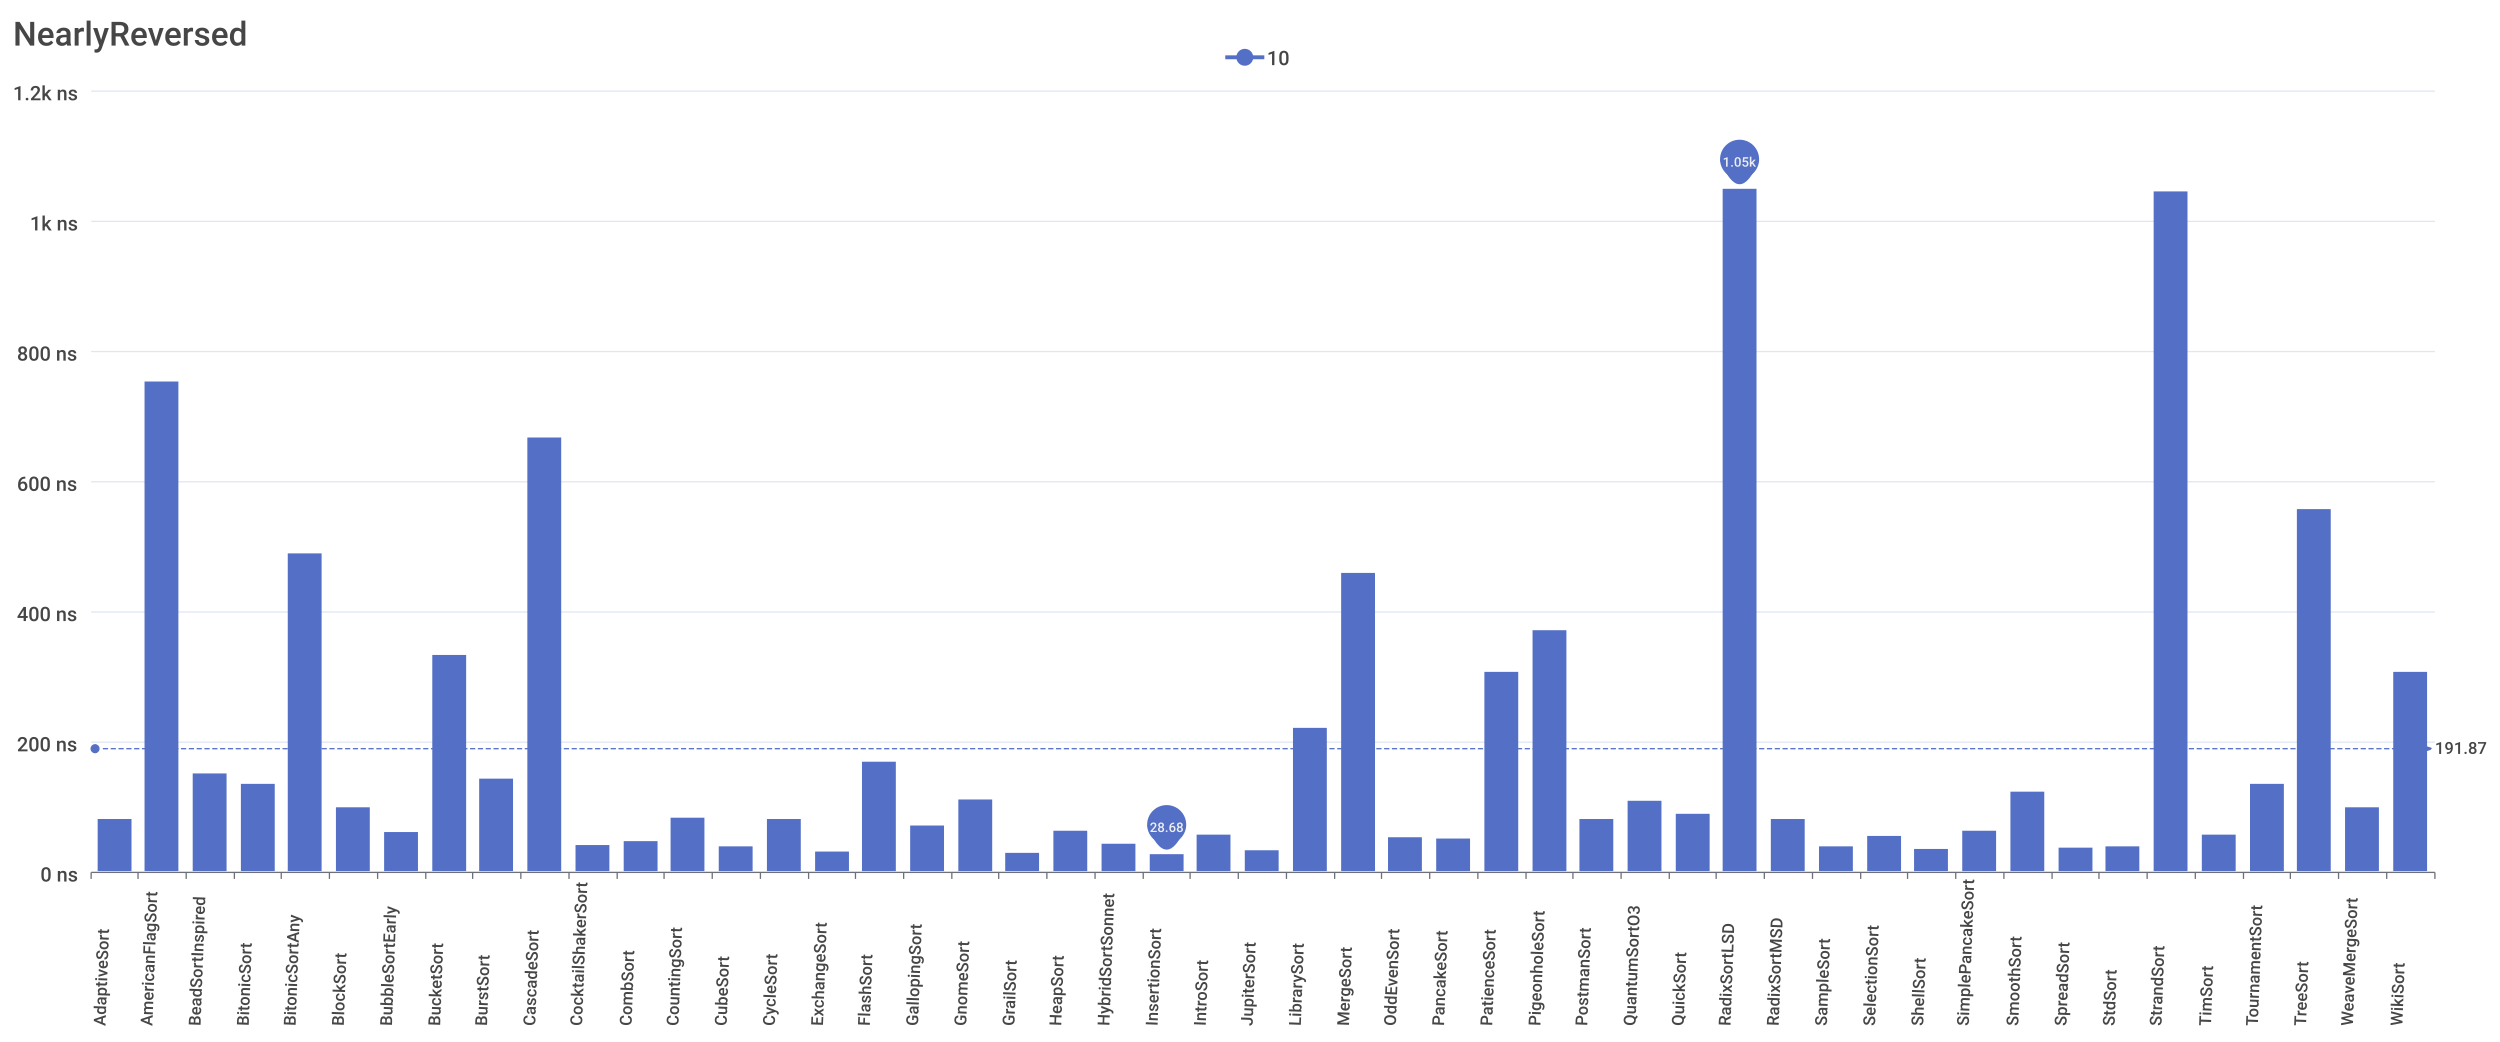
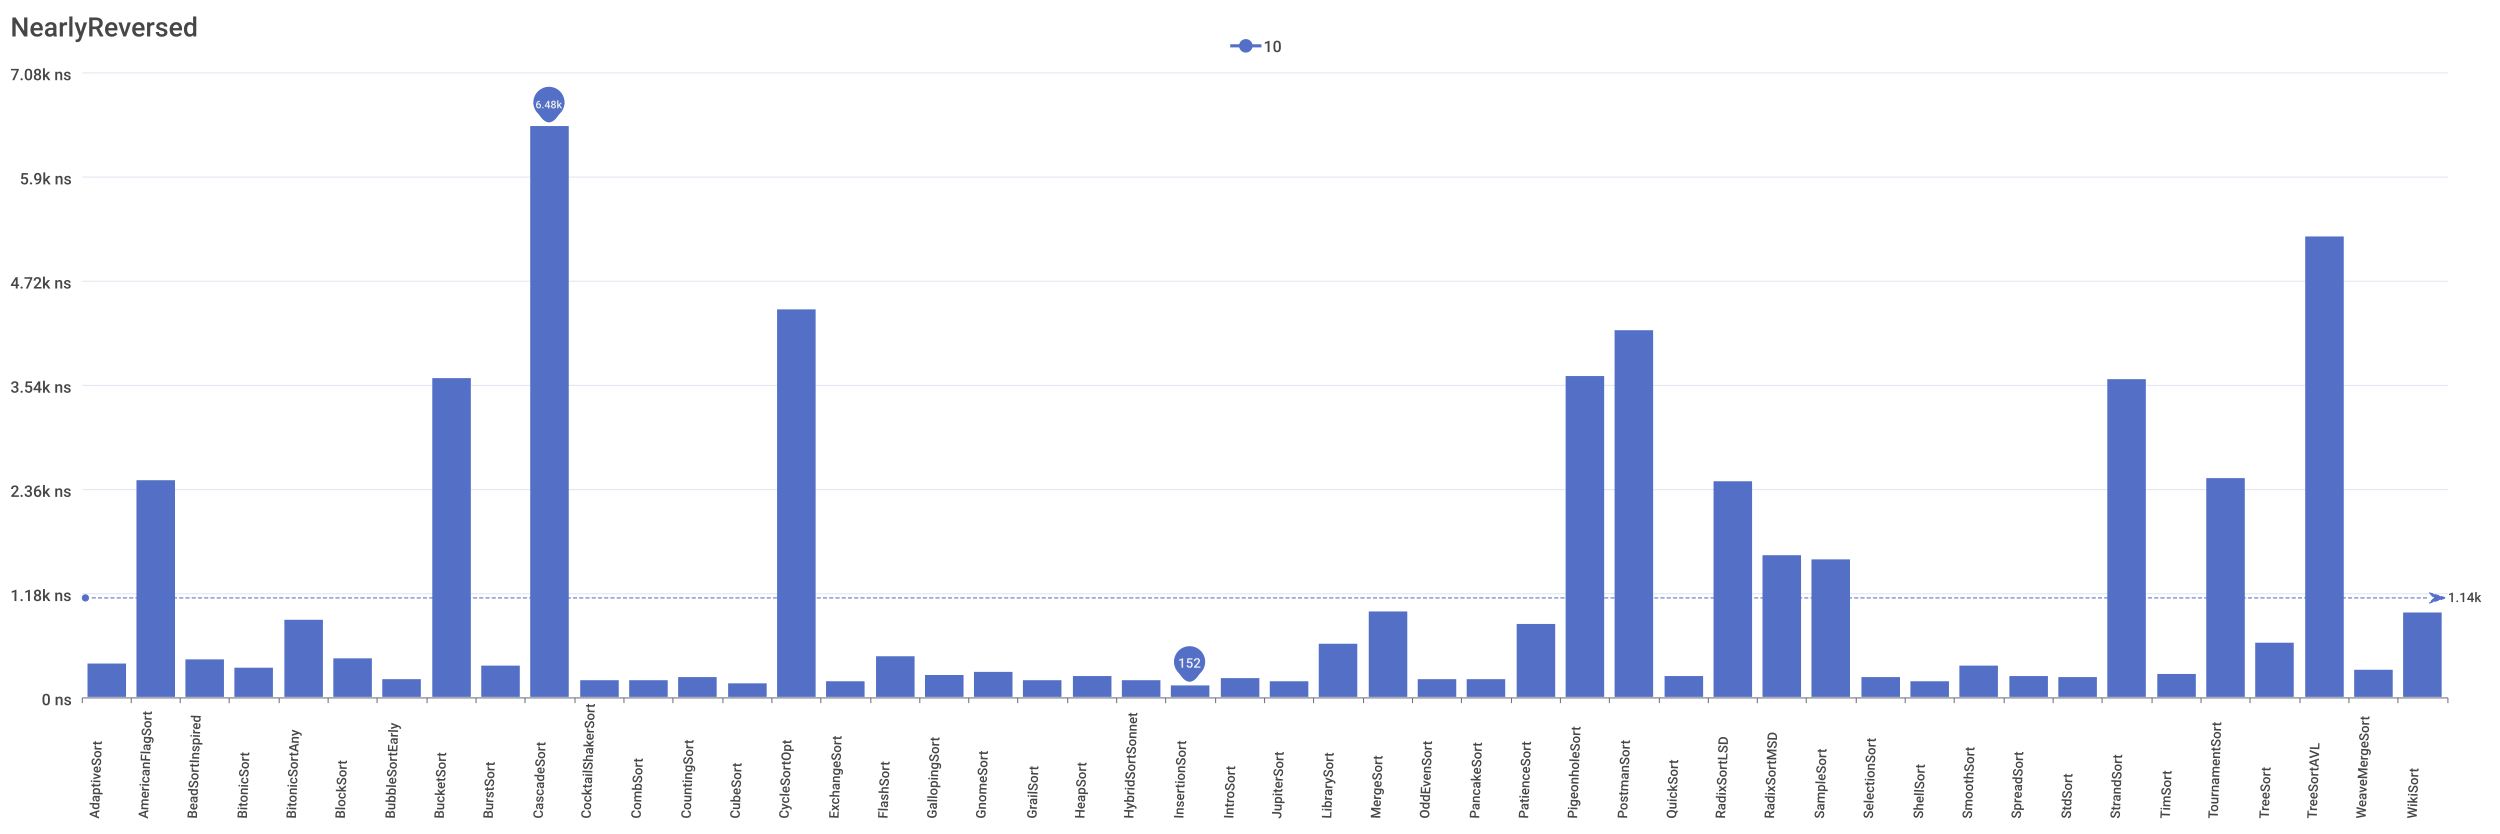
- <svg xmlns="http://www.w3.org/2000/svg" width="1920" height="800">\n<path d="M 0 0 L 1920 0 L 1920 800 L 0 800 L 0 0" style="stroke-width:0;stroke:none;fill:rgba(255,255,255,1.0)" />
-   <path d="M 941 44 L 971 44" style="stroke-width:3;stroke:rgba(84,112,198,1.0);fill:rgba(84,112,198,1.0)" />
-   <circle cx="956" cy="44" r="5" style="stroke-width:3;stroke:rgba(84,112,198,1.0);fill:rgba(84,112,198,1.0)" />
+ <svg xmlns="http://www.w3.org/2000/svg" width="2400" height="800">\n<path d="M 0 0 L 2400 0 L 2400 800 L 0 800 L 0 0" style="stroke-width:0;stroke:none;fill:rgba(255,255,255,1.0)" />
+   <path d="M 1181 44 L 1211 44" style="stroke-width:3;stroke:rgba(84,112,198,1.0);fill:rgba(84,112,198,1.0)" />
+   <circle cx="1196" cy="44" r="5" style="stroke-width:3;stroke:rgba(84,112,198,1.0);fill:rgba(84,112,198,1.0)" />
  <path d="" style="stroke-width:3;stroke:rgba(84,112,198,1.0);fill:rgba(84,112,198,1.0)" />
-   <text x="973" y="50" style="stroke-width:0;stroke:none;fill:rgba(70,70,70,1.0);font-size:15.3px;font-family:'Roboto Medium',sans-serif">10</text>
+   <text x="1213" y="50" style="stroke-width:0;stroke:none;fill:rgba(70,70,70,1.0);font-size:15.3px;font-family:'Roboto Medium',sans-serif">10</text>
  <text x="10" y="35" style="stroke-width:0;stroke:none;fill:rgba(70,70,70,1.0);font-size:25.6px;font-family:'Roboto Medium',sans-serif">NearlyReversed</text>
-   <text x="10" y="77" style="stroke-width:0;stroke:none;fill:rgba(70,70,70,1.0);font-size:15.3px;font-family:'Roboto Medium',sans-serif">1.2k ns</text>
-   <text x="23" y="177" style="stroke-width:0;stroke:none;fill:rgba(70,70,70,1.0);font-size:15.3px;font-family:'Roboto Medium',sans-serif">1k ns</text>
-   <text x="13" y="277" style="stroke-width:0;stroke:none;fill:rgba(70,70,70,1.0);font-size:15.3px;font-family:'Roboto Medium',sans-serif">800 ns</text>
-   <text x="13" y="377" style="stroke-width:0;stroke:none;fill:rgba(70,70,70,1.0);font-size:15.3px;font-family:'Roboto Medium',sans-serif">600 ns</text>
-   <text x="13" y="477" style="stroke-width:0;stroke:none;fill:rgba(70,70,70,1.0);font-size:15.3px;font-family:'Roboto Medium',sans-serif">400 ns</text>
-   <text x="13" y="577" style="stroke-width:0;stroke:none;fill:rgba(70,70,70,1.0);font-size:15.3px;font-family:'Roboto Medium',sans-serif">200 ns</text>
-   <text x="31" y="677" style="stroke-width:0;stroke:none;fill:rgba(70,70,70,1.0);font-size:15.3px;font-family:'Roboto Medium',sans-serif">0 ns</text>
-   <path d="M 70 70 L 1870 70" style="stroke-width:1;stroke:rgba(224,230,242,1.0);fill:none" />
-   <path d="M 70 170 L 1870 170" style="stroke-width:1;stroke:rgba(224,230,242,1.0);fill:none" />
-   <path d="M 70 270 L 1870 270" style="stroke-width:1;stroke:rgba(224,230,242,1.0);fill:none" />
-   <path d="M 70 370 L 1870 370" style="stroke-width:1;stroke:rgba(224,230,242,1.0);fill:none" />
-   <path d="M 70 470 L 1870 470" style="stroke-width:1;stroke:rgba(224,230,242,1.0);fill:none" />
-   <path d="M 70 570 L 1870 570" style="stroke-width:1;stroke:rgba(224,230,242,1.0);fill:none" />
-   <path d="M 70 675 L 70 670" style="stroke-width:1;stroke:rgba(110,112,121,1.0);fill:none" />
-   <path d="M 106 675 L 106 670" style="stroke-width:1;stroke:rgba(110,112,121,1.0);fill:none" />
-   <path d="M 143 675 L 143 670" style="stroke-width:1;stroke:rgba(110,112,121,1.0);fill:none" />
-   <path d="M 180 675 L 180 670" style="stroke-width:1;stroke:rgba(110,112,121,1.0);fill:none" />
-   <path d="M 216 675 L 216 670" style="stroke-width:1;stroke:rgba(110,112,121,1.0);fill:none" />
-   <path d="M 253 675 L 253 670" style="stroke-width:1;stroke:rgba(110,112,121,1.0);fill:none" />
-   <path d="M 290 675 L 290 670" style="stroke-width:1;stroke:rgba(110,112,121,1.0);fill:none" />
-   <path d="M 327 675 L 327 670" style="stroke-width:1;stroke:rgba(110,112,121,1.0);fill:none" />
-   <path d="M 363 675 L 363 670" style="stroke-width:1;stroke:rgba(110,112,121,1.0);fill:none" />
-   <path d="M 400 675 L 400 670" style="stroke-width:1;stroke:rgba(110,112,121,1.0);fill:none" />
-   <path d="M 437 675 L 437 670" style="stroke-width:1;stroke:rgba(110,112,121,1.0);fill:none" />
-   <path d="M 474 675 L 474 670" style="stroke-width:1;stroke:rgba(110,112,121,1.0);fill:none" />
-   <path d="M 510 675 L 510 670" style="stroke-width:1;stroke:rgba(110,112,121,1.0);fill:none" />
-   <path d="M 547 675 L 547 670" style="stroke-width:1;stroke:rgba(110,112,121,1.0);fill:none" />
-   <path d="M 584 675 L 584 670" style="stroke-width:1;stroke:rgba(110,112,121,1.0);fill:none" />
-   <path d="M 621 675 L 621 670" style="stroke-width:1;stroke:rgba(110,112,121,1.0);fill:none" />
-   <path d="M 657 675 L 657 670" style="stroke-width:1;stroke:rgba(110,112,121,1.0);fill:none" />
+   <text x="10" y="77" style="stroke-width:0;stroke:none;fill:rgba(70,70,70,1.0);font-size:15.3px;font-family:'Roboto Medium',sans-serif">7.08k ns</text>
+   <text x="19" y="177" style="stroke-width:0;stroke:none;fill:rgba(70,70,70,1.0);font-size:15.3px;font-family:'Roboto Medium',sans-serif">5.9k ns</text>
+   <text x="10" y="277" style="stroke-width:0;stroke:none;fill:rgba(70,70,70,1.0);font-size:15.3px;font-family:'Roboto Medium',sans-serif">4.72k ns</text>
+   <text x="10" y="377" style="stroke-width:0;stroke:none;fill:rgba(70,70,70,1.0);font-size:15.3px;font-family:'Roboto Medium',sans-serif">3.54k ns</text>
+   <text x="10" y="477" style="stroke-width:0;stroke:none;fill:rgba(70,70,70,1.0);font-size:15.3px;font-family:'Roboto Medium',sans-serif">2.36k ns</text>
+   <text x="10" y="577" style="stroke-width:0;stroke:none;fill:rgba(70,70,70,1.0);font-size:15.3px;font-family:'Roboto Medium',sans-serif">1.18k ns</text>
+   <text x="40" y="677" style="stroke-width:0;stroke:none;fill:rgba(70,70,70,1.0);font-size:15.3px;font-family:'Roboto Medium',sans-serif">0 ns</text>
+   <path d="M 79 70 L 2350 70" style="stroke-width:1;stroke:rgba(224,230,242,1.0);fill:none" />
+   <path d="M 79 170 L 2350 170" style="stroke-width:1;stroke:rgba(224,230,242,1.0);fill:none" />
+   <path d="M 79 270 L 2350 270" style="stroke-width:1;stroke:rgba(224,230,242,1.0);fill:none" />
+   <path d="M 79 370 L 2350 370" style="stroke-width:1;stroke:rgba(224,230,242,1.0);fill:none" />
+   <path d="M 79 470 L 2350 470" style="stroke-width:1;stroke:rgba(224,230,242,1.0);fill:none" />
+   <path d="M 79 570 L 2350 570" style="stroke-width:1;stroke:rgba(224,230,242,1.0);fill:none" />
+   <path d="M 79 675 L 79 670" style="stroke-width:1;stroke:rgba(110,112,121,1.0);fill:none" />
+   <path d="M 126 675 L 126 670" style="stroke-width:1;stroke:rgba(110,112,121,1.0);fill:none" />
+   <path d="M 173 675 L 173 670" style="stroke-width:1;stroke:rgba(110,112,121,1.0);fill:none" />
+   <path d="M 220 675 L 220 670" style="stroke-width:1;stroke:rgba(110,112,121,1.0);fill:none" />
+   <path d="M 268 675 L 268 670" style="stroke-width:1;stroke:rgba(110,112,121,1.0);fill:none" />
+   <path d="M 315 675 L 315 670" style="stroke-width:1;stroke:rgba(110,112,121,1.0);fill:none" />
+   <path d="M 362 675 L 362 670" style="stroke-width:1;stroke:rgba(110,112,121,1.0);fill:none" />
+   <path d="M 410 675 L 410 670" style="stroke-width:1;stroke:rgba(110,112,121,1.0);fill:none" />
+   <path d="M 457 675 L 457 670" style="stroke-width:1;stroke:rgba(110,112,121,1.0);fill:none" />
+   <path d="M 504 675 L 504 670" style="stroke-width:1;stroke:rgba(110,112,121,1.0);fill:none" />
+   <path d="M 552 675 L 552 670" style="stroke-width:1;stroke:rgba(110,112,121,1.0);fill:none" />
+   <path d="M 599 675 L 599 670" style="stroke-width:1;stroke:rgba(110,112,121,1.0);fill:none" />
+   <path d="M 646 675 L 646 670" style="stroke-width:1;stroke:rgba(110,112,121,1.0);fill:none" />
  <path d="M 694 675 L 694 670" style="stroke-width:1;stroke:rgba(110,112,121,1.0);fill:none" />
-   <path d="M 731 675 L 731 670" style="stroke-width:1;stroke:rgba(110,112,121,1.0);fill:none" />
-   <path d="M 767 675 L 767 670" style="stroke-width:1;stroke:rgba(110,112,121,1.0);fill:none" />
-   <path d="M 804 675 L 804 670" style="stroke-width:1;stroke:rgba(110,112,121,1.0);fill:none" />
-   <path d="M 841 675 L 841 670" style="stroke-width:1;stroke:rgba(110,112,121,1.0);fill:none" />
-   <path d="M 878 675 L 878 670" style="stroke-width:1;stroke:rgba(110,112,121,1.0);fill:none" />
-   <path d="M 914 675 L 914 670" style="stroke-width:1;stroke:rgba(110,112,121,1.0);fill:none" />
-   <path d="M 951 675 L 951 670" style="stroke-width:1;stroke:rgba(110,112,121,1.0);fill:none" />
-   <path d="M 988 675 L 988 670" style="stroke-width:1;stroke:rgba(110,112,121,1.0);fill:none" />
+   <path d="M 741 675 L 741 670" style="stroke-width:1;stroke:rgba(110,112,121,1.0);fill:none" />
+   <path d="M 788 675 L 788 670" style="stroke-width:1;stroke:rgba(110,112,121,1.0);fill:none" />
+   <path d="M 836 675 L 836 670" style="stroke-width:1;stroke:rgba(110,112,121,1.0);fill:none" />
+   <path d="M 883 675 L 883 670" style="stroke-width:1;stroke:rgba(110,112,121,1.0);fill:none" />
+   <path d="M 930 675 L 930 670" style="stroke-width:1;stroke:rgba(110,112,121,1.0);fill:none" />
+   <path d="M 977 675 L 977 670" style="stroke-width:1;stroke:rgba(110,112,121,1.0);fill:none" />
  <path d="M 1025 675 L 1025 670" style="stroke-width:1;stroke:rgba(110,112,121,1.0);fill:none" />
-   <path d="M 1061 675 L 1061 670" style="stroke-width:1;stroke:rgba(110,112,121,1.0);fill:none" />
-   <path d="M 1098 675 L 1098 670" style="stroke-width:1;stroke:rgba(110,112,121,1.0);fill:none" />
-   <path d="M 1135 675 L 1135 670" style="stroke-width:1;stroke:rgba(110,112,121,1.0);fill:none" />
-   <path d="M 1172 675 L 1172 670" style="stroke-width:1;stroke:rgba(110,112,121,1.0);fill:none" />
-   <path d="M 1208 675 L 1208 670" style="stroke-width:1;stroke:rgba(110,112,121,1.0);fill:none" />
-   <path d="M 1245 675 L 1245 670" style="stroke-width:1;stroke:rgba(110,112,121,1.0);fill:none" />
-   <path d="M 1282 675 L 1282 670" style="stroke-width:1;stroke:rgba(110,112,121,1.0);fill:none" />
-   <path d="M 1318 675 L 1318 670" style="stroke-width:1;stroke:rgba(110,112,121,1.0);fill:none" />
-   <path d="M 1355 675 L 1355 670" style="stroke-width:1;stroke:rgba(110,112,121,1.0);fill:none" />
-   <path d="M 1392 675 L 1392 670" style="stroke-width:1;stroke:rgba(110,112,121,1.0);fill:none" />
-   <path d="M 1429 675 L 1429 670" style="stroke-width:1;stroke:rgba(110,112,121,1.0);fill:none" />
-   <path d="M 1465 675 L 1465 670" style="stroke-width:1;stroke:rgba(110,112,121,1.0);fill:none" />
-   <path d="M 1502 675 L 1502 670" style="stroke-width:1;stroke:rgba(110,112,121,1.0);fill:none" />
-   <path d="M 1539 675 L 1539 670" style="stroke-width:1;stroke:rgba(110,112,121,1.0);fill:none" />
-   <path d="M 1576 675 L 1576 670" style="stroke-width:1;stroke:rgba(110,112,121,1.0);fill:none" />
-   <path d="M 1612 675 L 1612 670" style="stroke-width:1;stroke:rgba(110,112,121,1.0);fill:none" />
-   <path d="M 1649 675 L 1649 670" style="stroke-width:1;stroke:rgba(110,112,121,1.0);fill:none" />
-   <path d="M 1686 675 L 1686 670" style="stroke-width:1;stroke:rgba(110,112,121,1.0);fill:none" />
-   <path d="M 1723 675 L 1723 670" style="stroke-width:1;stroke:rgba(110,112,121,1.0);fill:none" />
-   <path d="M 1759 675 L 1759 670" style="stroke-width:1;stroke:rgba(110,112,121,1.0);fill:none" />
-   <path d="M 1796 675 L 1796 670" style="stroke-width:1;stroke:rgba(110,112,121,1.0);fill:none" />
-   <path d="M 1833 675 L 1833 670" style="stroke-width:1;stroke:rgba(110,112,121,1.0);fill:none" />
-   <path d="M 1870 675 L 1870 670" style="stroke-width:1;stroke:rgba(110,112,121,1.0);fill:none" />
-   <path d="M 70 670 L 1870 670" style="stroke-width:1;stroke:rgba(110,112,121,1.0);fill:none" />
-   <text x="81" y="788" style="stroke-width:0;stroke:none;fill:rgba(70,70,70,1.0);font-size:12.8px;font-family:'Roboto Medium',sans-serif" transform="rotate(272.15,81,788)">AdaptiveSort</text>
-   <text x="117" y="788" style="stroke-width:0;stroke:none;fill:rgba(70,70,70,1.0);font-size:12.8px;font-family:'Roboto Medium',sans-serif" transform="rotate(272.15,117,788)">AmericanFlagSort</text>
-   <text x="154" y="788" style="stroke-width:0;stroke:none;fill:rgba(70,70,70,1.0);font-size:12.8px;font-family:'Roboto Medium',sans-serif" transform="rotate(272.15,154,788)">BeadSortInspired</text>
-   <text x="191" y="788" style="stroke-width:0;stroke:none;fill:rgba(70,70,70,1.0);font-size:12.8px;font-family:'Roboto Medium',sans-serif" transform="rotate(272.15,191,788)">BitonicSort</text>
-   <text x="227" y="788" style="stroke-width:0;stroke:none;fill:rgba(70,70,70,1.0);font-size:12.8px;font-family:'Roboto Medium',sans-serif" transform="rotate(272.15,227,788)">BitonicSortAny</text>
-   <text x="264" y="788" style="stroke-width:0;stroke:none;fill:rgba(70,70,70,1.0);font-size:12.8px;font-family:'Roboto Medium',sans-serif" transform="rotate(272.15,264,788)">BlockSort</text>
-   <text x="301" y="788" style="stroke-width:0;stroke:none;fill:rgba(70,70,70,1.0);font-size:12.8px;font-family:'Roboto Medium',sans-serif" transform="rotate(272.15,301,788)">BubbleSortEarly</text>
-   <text x="338" y="788" style="stroke-width:0;stroke:none;fill:rgba(70,70,70,1.0);font-size:12.8px;font-family:'Roboto Medium',sans-serif" transform="rotate(272.15,338,788)">BucketSort</text>
-   <text x="374" y="788" style="stroke-width:0;stroke:none;fill:rgba(70,70,70,1.0);font-size:12.8px;font-family:'Roboto Medium',sans-serif" transform="rotate(272.15,374,788)">BurstSort</text>
-   <text x="411" y="788" style="stroke-width:0;stroke:none;fill:rgba(70,70,70,1.0);font-size:12.8px;font-family:'Roboto Medium',sans-serif" transform="rotate(272.15,411,788)">CascadeSort</text>
-   <text x="447" y="788" style="stroke-width:0;stroke:none;fill:rgba(70,70,70,1.0);font-size:12.8px;font-family:'Roboto Medium',sans-serif" transform="rotate(272.15,447,788)">CocktailShakerSort</text>
-   <text x="485" y="788" style="stroke-width:0;stroke:none;fill:rgba(70,70,70,1.0);font-size:12.8px;font-family:'Roboto Medium',sans-serif" transform="rotate(272.15,485,788)">CombSort</text>
-   <text x="521" y="788" style="stroke-width:0;stroke:none;fill:rgba(70,70,70,1.0);font-size:12.8px;font-family:'Roboto Medium',sans-serif" transform="rotate(272.15,521,788)">CountingSort</text>
-   <text x="558" y="788" style="stroke-width:0;stroke:none;fill:rgba(70,70,70,1.0);font-size:12.8px;font-family:'Roboto Medium',sans-serif" transform="rotate(272.15,558,788)">CubeSort</text>
-   <text x="595" y="788" style="stroke-width:0;stroke:none;fill:rgba(70,70,70,1.0);font-size:12.8px;font-family:'Roboto Medium',sans-serif" transform="rotate(272.15,595,788)">CycleSort</text>
-   <text x="632" y="788" style="stroke-width:0;stroke:none;fill:rgba(70,70,70,1.0);font-size:12.8px;font-family:'Roboto Medium',sans-serif" transform="rotate(272.15,632,788)">ExchangeSort</text>
-   <text x="668" y="788" style="stroke-width:0;stroke:none;fill:rgba(70,70,70,1.0);font-size:12.8px;font-family:'Roboto Medium',sans-serif" transform="rotate(272.15,668,788)">FlashSort</text>
-   <text x="705" y="788" style="stroke-width:0;stroke:none;fill:rgba(70,70,70,1.0);font-size:12.8px;font-family:'Roboto Medium',sans-serif" transform="rotate(272.15,705,788)">GallopingSort</text>
-   <text x="742" y="788" style="stroke-width:0;stroke:none;fill:rgba(70,70,70,1.0);font-size:12.8px;font-family:'Roboto Medium',sans-serif" transform="rotate(272.15,742,788)">GnomeSort</text>
-   <text x="779" y="788" style="stroke-width:0;stroke:none;fill:rgba(70,70,70,1.0);font-size:12.8px;font-family:'Roboto Medium',sans-serif" transform="rotate(272.15,779,788)">GrailSort</text>
-   <text x="815" y="788" style="stroke-width:0;stroke:none;fill:rgba(70,70,70,1.0);font-size:12.8px;font-family:'Roboto Medium',sans-serif" transform="rotate(272.15,815,788)">HeapSort</text>
-   <text x="852" y="788" style="stroke-width:0;stroke:none;fill:rgba(70,70,70,1.0);font-size:12.8px;font-family:'Roboto Medium',sans-serif" transform="rotate(272.15,852,788)">HybridSortSonnet</text>
-   <text x="889" y="788" style="stroke-width:0;stroke:none;fill:rgba(70,70,70,1.0);font-size:12.8px;font-family:'Roboto Medium',sans-serif" transform="rotate(272.15,889,788)">InsertionSort</text>
-   <text x="926" y="788" style="stroke-width:0;stroke:none;fill:rgba(70,70,70,1.0);font-size:12.8px;font-family:'Roboto Medium',sans-serif" transform="rotate(272.15,926,788)">IntroSort</text>
-   <text x="962" y="788" style="stroke-width:0;stroke:none;fill:rgba(70,70,70,1.0);font-size:12.8px;font-family:'Roboto Medium',sans-serif" transform="rotate(272.15,962,788)">JupiterSort</text>
-   <text x="999" y="788" style="stroke-width:0;stroke:none;fill:rgba(70,70,70,1.0);font-size:12.8px;font-family:'Roboto Medium',sans-serif" transform="rotate(272.15,999,788)">LibrarySort</text>
-   <text x="1036" y="788" style="stroke-width:0;stroke:none;fill:rgba(70,70,70,1.0);font-size:12.8px;font-family:'Roboto Medium',sans-serif" transform="rotate(272.15,1036,788)">MergeSort</text>
-   <text x="1072" y="788" style="stroke-width:0;stroke:none;fill:rgba(70,70,70,1.0);font-size:12.8px;font-family:'Roboto Medium',sans-serif" transform="rotate(272.15,1072,788)">OddEvenSort</text>
-   <text x="1109" y="788" style="stroke-width:0;stroke:none;fill:rgba(70,70,70,1.0);font-size:12.8px;font-family:'Roboto Medium',sans-serif" transform="rotate(272.15,1109,788)">PancakeSort</text>
-   <text x="1146" y="788" style="stroke-width:0;stroke:none;fill:rgba(70,70,70,1.0);font-size:12.8px;font-family:'Roboto Medium',sans-serif" transform="rotate(272.15,1146,788)">PatienceSort</text>
-   <text x="1183" y="788" style="stroke-width:0;stroke:none;fill:rgba(70,70,70,1.0);font-size:12.8px;font-family:'Roboto Medium',sans-serif" transform="rotate(272.15,1183,788)">PigeonholeSort</text>
-   <text x="1219" y="788" style="stroke-width:0;stroke:none;fill:rgba(70,70,70,1.0);font-size:12.8px;font-family:'Roboto Medium',sans-serif" transform="rotate(272.15,1219,788)">PostmanSort</text>
-   <text x="1256" y="788" style="stroke-width:0;stroke:none;fill:rgba(70,70,70,1.0);font-size:12.8px;font-family:'Roboto Medium',sans-serif" transform="rotate(272.15,1256,788)">QuantumSortO3</text>
-   <text x="1293" y="788" style="stroke-width:0;stroke:none;fill:rgba(70,70,70,1.0);font-size:12.8px;font-family:'Roboto Medium',sans-serif" transform="rotate(272.15,1293,788)">QuickSort</text>
-   <text x="1329" y="788" style="stroke-width:0;stroke:none;fill:rgba(70,70,70,1.0);font-size:12.8px;font-family:'Roboto Medium',sans-serif" transform="rotate(272.15,1329,788)">RadixSortLSD</text>
-   <text x="1366" y="788" style="stroke-width:0;stroke:none;fill:rgba(70,70,70,1.0);font-size:12.8px;font-family:'Roboto Medium',sans-serif" transform="rotate(272.15,1366,788)">RadixSortMSD</text>
-   <text x="1403" y="788" style="stroke-width:0;stroke:none;fill:rgba(70,70,70,1.0);font-size:12.8px;font-family:'Roboto Medium',sans-serif" transform="rotate(272.15,1403,788)">SampleSort</text>
-   <text x="1440" y="788" style="stroke-width:0;stroke:none;fill:rgba(70,70,70,1.0);font-size:12.8px;font-family:'Roboto Medium',sans-serif" transform="rotate(272.15,1440,788)">SelectionSort</text>
-   <text x="1477" y="788" style="stroke-width:0;stroke:none;fill:rgba(70,70,70,1.0);font-size:12.8px;font-family:'Roboto Medium',sans-serif" transform="rotate(272.15,1477,788)">ShellSort</text>
-   <text x="1512" y="788" style="stroke-width:0;stroke:none;fill:rgba(70,70,70,1.0);font-size:12.8px;font-family:'Roboto Medium',sans-serif" transform="rotate(272.15,1512,788)">SimplePancakeSort</text>
-   <text x="1550" y="788" style="stroke-width:0;stroke:none;fill:rgba(70,70,70,1.0);font-size:12.8px;font-family:'Roboto Medium',sans-serif" transform="rotate(272.15,1550,788)">SmoothSort</text>
-   <text x="1587" y="788" style="stroke-width:0;stroke:none;fill:rgba(70,70,70,1.0);font-size:12.8px;font-family:'Roboto Medium',sans-serif" transform="rotate(272.15,1587,788)">SpreadSort</text>
-   <text x="1624" y="788" style="stroke-width:0;stroke:none;fill:rgba(70,70,70,1.0);font-size:12.8px;font-family:'Roboto Medium',sans-serif" transform="rotate(272.15,1624,788)">StdSort</text>
-   <text x="1660" y="788" style="stroke-width:0;stroke:none;fill:rgba(70,70,70,1.0);font-size:12.8px;font-family:'Roboto Medium',sans-serif" transform="rotate(272.15,1660,788)">StrandSort</text>
-   <text x="1698" y="788" style="stroke-width:0;stroke:none;fill:rgba(70,70,70,1.0);font-size:12.8px;font-family:'Roboto Medium',sans-serif" transform="rotate(272.15,1698,788)">TimSort</text>
-   <text x="1734" y="788" style="stroke-width:0;stroke:none;fill:rgba(70,70,70,1.0);font-size:12.8px;font-family:'Roboto Medium',sans-serif" transform="rotate(272.15,1734,788)">TournamentSort</text>
-   <text x="1771" y="788" style="stroke-width:0;stroke:none;fill:rgba(70,70,70,1.0);font-size:12.8px;font-family:'Roboto Medium',sans-serif" transform="rotate(272.15,1771,788)">TreeSort</text>
-   <text x="1807" y="788" style="stroke-width:0;stroke:none;fill:rgba(70,70,70,1.0);font-size:12.8px;font-family:'Roboto Medium',sans-serif" transform="rotate(272.15,1807,788)">WeaveMergeSort</text>
-   <text x="1845" y="788" style="stroke-width:0;stroke:none;fill:rgba(70,70,70,1.0);font-size:12.8px;font-family:'Roboto Medium',sans-serif" transform="rotate(272.15,1845,788)">WikiSort</text>
-   <path d="M 75 629 L 101 629 L 101 669 L 75 669 L 75 629" style="stroke-width:0;stroke:none;fill:rgba(84,112,198,1.0)" />
-   <path d="M 111 293 L 137 293 L 137 669 L 111 669 L 111 293" style="stroke-width:0;stroke:none;fill:rgba(84,112,198,1.0)" />
-   <path d="M 148 594 L 174 594 L 174 669 L 148 669 L 148 594" style="stroke-width:0;stroke:none;fill:rgba(84,112,198,1.0)" />
-   <path d="M 185 602 L 211 602 L 211 669 L 185 669 L 185 602" style="stroke-width:0;stroke:none;fill:rgba(84,112,198,1.0)" />
-   <path d="M 221 425 L 247 425 L 247 669 L 221 669 L 221 425" style="stroke-width:0;stroke:none;fill:rgba(84,112,198,1.0)" />
-   <path d="M 258 620 L 284 620 L 284 669 L 258 669 L 258 620" style="stroke-width:0;stroke:none;fill:rgba(84,112,198,1.0)" />
-   <path d="M 295 639 L 321 639 L 321 669 L 295 669 L 295 639" style="stroke-width:0;stroke:none;fill:rgba(84,112,198,1.0)" />
-   <path d="M 332 503 L 358 503 L 358 669 L 332 669 L 332 503" style="stroke-width:0;stroke:none;fill:rgba(84,112,198,1.0)" />
-   <path d="M 368 598 L 394 598 L 394 669 L 368 669 L 368 598" style="stroke-width:0;stroke:none;fill:rgba(84,112,198,1.0)" />
-   <path d="M 405 336 L 431 336 L 431 669 L 405 669 L 405 336" style="stroke-width:0;stroke:none;fill:rgba(84,112,198,1.0)" />
-   <path d="M 442 649 L 468 649 L 468 669 L 442 669 L 442 649" style="stroke-width:0;stroke:none;fill:rgba(84,112,198,1.0)" />
-   <path d="M 479 646 L 505 646 L 505 669 L 479 669 L 479 646" style="stroke-width:0;stroke:none;fill:rgba(84,112,198,1.0)" />
-   <path d="M 515 628 L 541 628 L 541 669 L 515 669 L 515 628" style="stroke-width:0;stroke:none;fill:rgba(84,112,198,1.0)" />
-   <path d="M 552 650 L 578 650 L 578 669 L 552 669 L 552 650" style="stroke-width:0;stroke:none;fill:rgba(84,112,198,1.0)" />
-   <path d="M 589 629 L 615 629 L 615 669 L 589 669 L 589 629" style="stroke-width:0;stroke:none;fill:rgba(84,112,198,1.0)" />
-   <path d="M 626 654 L 652 654 L 652 669 L 626 669 L 626 654" style="stroke-width:0;stroke:none;fill:rgba(84,112,198,1.0)" />
-   <path d="M 662 585 L 688 585 L 688 669 L 662 669 L 662 585" style="stroke-width:0;stroke:none;fill:rgba(84,112,198,1.0)" />
-   <path d="M 699 634 L 725 634 L 725 669 L 699 669 L 699 634" style="stroke-width:0;stroke:none;fill:rgba(84,112,198,1.0)" />
-   <path d="M 736 614 L 762 614 L 762 669 L 736 669 L 736 614" style="stroke-width:0;stroke:none;fill:rgba(84,112,198,1.0)" />
-   <path d="M 772 655 L 798 655 L 798 669 L 772 669 L 772 655" style="stroke-width:0;stroke:none;fill:rgba(84,112,198,1.0)" />
-   <path d="M 809 638 L 835 638 L 835 669 L 809 669 L 809 638" style="stroke-width:0;stroke:none;fill:rgba(84,112,198,1.0)" />
-   <path d="M 846 648 L 872 648 L 872 669 L 846 669 L 846 648" style="stroke-width:0;stroke:none;fill:rgba(84,112,198,1.0)" />
-   <path d="M 883 656 L 909 656 L 909 669 L 883 669 L 883 656" style="stroke-width:0;stroke:none;fill:rgba(84,112,198,1.0)" />
-   <path d="M 919 641 L 945 641 L 945 669 L 919 669 L 919 641" style="stroke-width:0;stroke:none;fill:rgba(84,112,198,1.0)" />
-   <path d="M 956 653 L 982 653 L 982 669 L 956 669 L 956 653" style="stroke-width:0;stroke:none;fill:rgba(84,112,198,1.0)" />
-   <path d="M 993 559 L 1019 559 L 1019 669 L 993 669 L 993 559" style="stroke-width:0;stroke:none;fill:rgba(84,112,198,1.0)" />
-   <path d="M 1030 440 L 1056 440 L 1056 669 L 1030 669 L 1030 440" style="stroke-width:0;stroke:none;fill:rgba(84,112,198,1.0)" />
-   <path d="M 1066 643 L 1092 643 L 1092 669 L 1066 669 L 1066 643" style="stroke-width:0;stroke:none;fill:rgba(84,112,198,1.0)" />
-   <path d="M 1103 644 L 1129 644 L 1129 669 L 1103 669 L 1103 644" style="stroke-width:0;stroke:none;fill:rgba(84,112,198,1.0)" />
-   <path d="M 1140 516 L 1166 516 L 1166 669 L 1140 669 L 1140 516" style="stroke-width:0;stroke:none;fill:rgba(84,112,198,1.0)" />
-   <path d="M 1177 484 L 1203 484 L 1203 669 L 1177 669 L 1177 484" style="stroke-width:0;stroke:none;fill:rgba(84,112,198,1.0)" />
-   <path d="M 1213 629 L 1239 629 L 1239 669 L 1213 669 L 1213 629" style="stroke-width:0;stroke:none;fill:rgba(84,112,198,1.0)" />
-   <path d="M 1250 615 L 1276 615 L 1276 669 L 1250 669 L 1250 615" style="stroke-width:0;stroke:none;fill:rgba(84,112,198,1.0)" />
-   <path d="M 1287 625 L 1313 625 L 1313 669 L 1287 669 L 1287 625" style="stroke-width:0;stroke:none;fill:rgba(84,112,198,1.0)" />
-   <path d="M 1323 145 L 1349 145 L 1349 669 L 1323 669 L 1323 145" style="stroke-width:0;stroke:none;fill:rgba(84,112,198,1.0)" />
-   <path d="M 1360 629 L 1386 629 L 1386 669 L 1360 669 L 1360 629" style="stroke-width:0;stroke:none;fill:rgba(84,112,198,1.0)" />
-   <path d="M 1397 650 L 1423 650 L 1423 669 L 1397 669 L 1397 650" style="stroke-width:0;stroke:none;fill:rgba(84,112,198,1.0)" />
-   <path d="M 1434 642 L 1460 642 L 1460 669 L 1434 669 L 1434 642" style="stroke-width:0;stroke:none;fill:rgba(84,112,198,1.0)" />
-   <path d="M 1470 652 L 1496 652 L 1496 669 L 1470 669 L 1470 652" style="stroke-width:0;stroke:none;fill:rgba(84,112,198,1.0)" />
-   <path d="M 1507 638 L 1533 638 L 1533 669 L 1507 669 L 1507 638" style="stroke-width:0;stroke:none;fill:rgba(84,112,198,1.0)" />
-   <path d="M 1544 608 L 1570 608 L 1570 669 L 1544 669 L 1544 608" style="stroke-width:0;stroke:none;fill:rgba(84,112,198,1.0)" />
-   <path d="M 1581 651 L 1607 651 L 1607 669 L 1581 669 L 1581 651" style="stroke-width:0;stroke:none;fill:rgba(84,112,198,1.0)" />
-   <path d="M 1617 650 L 1643 650 L 1643 669 L 1617 669 L 1617 650" style="stroke-width:0;stroke:none;fill:rgba(84,112,198,1.0)" />
-   <path d="M 1654 147 L 1680 147 L 1680 669 L 1654 669 L 1654 147" style="stroke-width:0;stroke:none;fill:rgba(84,112,198,1.0)" />
-   <path d="M 1691 641 L 1717 641 L 1717 669 L 1691 669 L 1691 641" style="stroke-width:0;stroke:none;fill:rgba(84,112,198,1.0)" />
-   <path d="M 1728 602 L 1754 602 L 1754 669 L 1728 669 L 1728 602" style="stroke-width:0;stroke:none;fill:rgba(84,112,198,1.0)" />
-   <path d="M 1764 391 L 1790 391 L 1790 669 L 1764 669 L 1764 391" style="stroke-width:0;stroke:none;fill:rgba(84,112,198,1.0)" />
-   <path d="M 1801 620 L 1827 620 L 1827 669 L 1801 669 L 1801 620" style="stroke-width:0;stroke:none;fill:rgba(84,112,198,1.0)" />
-   <path d="M 1838 516 L 1864 516 L 1864 669 L 1838 669 L 1838 516" style="stroke-width:0;stroke:none;fill:rgba(84,112,198,1.0)" />
-   <path d="M 1333 137 A 15 15 330.00 1 1 1339 137 L 1336 123 Z" style="stroke-width:0;stroke:none;fill:rgba(84,112,198,1.0)" />
-   <path d="M 1321 123 Q1336,160 1351,123 Z" style="stroke-width:0;stroke:none;fill:rgba(84,112,198,1.0)" />
-   <text x="1323" y="128" style="stroke-width:0;stroke:none;fill:rgba(238,238,238,1.0);font-size:10.2px;font-family:'Roboto Medium',sans-serif">1.05k</text>
-   <path d="M 893 648 A 15 15 330.00 1 1 899 648 L 896 634 Z" style="stroke-width:0;stroke:none;fill:rgba(84,112,198,1.0)" />
-   <path d="M 881 634 Q896,671 911,634 Z" style="stroke-width:0;stroke:none;fill:rgba(84,112,198,1.0)" />
-   <text x="883" y="639" style="stroke-width:0;stroke:none;fill:rgba(238,238,238,1.0);font-size:10.2px;font-family:'Roboto Medium',sans-serif">28.68</text>
-   <circle cx="73" cy="575" r="3" style="stroke-width:1;stroke:rgba(84,112,198,1.0);fill:rgba(84,112,198,1.0)" />
+   <path d="M 1072 675 L 1072 670" style="stroke-width:1;stroke:rgba(110,112,121,1.0);fill:none" />
+   <path d="M 1119 675 L 1119 670" style="stroke-width:1;stroke:rgba(110,112,121,1.0);fill:none" />
+   <path d="M 1167 675 L 1167 670" style="stroke-width:1;stroke:rgba(110,112,121,1.0);fill:none" />
+   <path d="M 1214 675 L 1214 670" style="stroke-width:1;stroke:rgba(110,112,121,1.0);fill:none" />
+   <path d="M 1261 675 L 1261 670" style="stroke-width:1;stroke:rgba(110,112,121,1.0);fill:none" />
+   <path d="M 1309 675 L 1309 670" style="stroke-width:1;stroke:rgba(110,112,121,1.0);fill:none" />
+   <path d="M 1356 675 L 1356 670" style="stroke-width:1;stroke:rgba(110,112,121,1.0);fill:none" />
+   <path d="M 1403 675 L 1403 670" style="stroke-width:1;stroke:rgba(110,112,121,1.0);fill:none" />
+   <path d="M 1451 675 L 1451 670" style="stroke-width:1;stroke:rgba(110,112,121,1.0);fill:none" />
+   <path d="M 1498 675 L 1498 670" style="stroke-width:1;stroke:rgba(110,112,121,1.0);fill:none" />
+   <path d="M 1545 675 L 1545 670" style="stroke-width:1;stroke:rgba(110,112,121,1.0);fill:none" />
+   <path d="M 1593 675 L 1593 670" style="stroke-width:1;stroke:rgba(110,112,121,1.0);fill:none" />
+   <path d="M 1640 675 L 1640 670" style="stroke-width:1;stroke:rgba(110,112,121,1.0);fill:none" />
+   <path d="M 1687 675 L 1687 670" style="stroke-width:1;stroke:rgba(110,112,121,1.0);fill:none" />
+   <path d="M 1734 675 L 1734 670" style="stroke-width:1;stroke:rgba(110,112,121,1.0);fill:none" />
+   <path d="M 1782 675 L 1782 670" style="stroke-width:1;stroke:rgba(110,112,121,1.0);fill:none" />
+   <path d="M 1829 675 L 1829 670" style="stroke-width:1;stroke:rgba(110,112,121,1.0);fill:none" />
+   <path d="M 1876 675 L 1876 670" style="stroke-width:1;stroke:rgba(110,112,121,1.0);fill:none" />
+   <path d="M 1924 675 L 1924 670" style="stroke-width:1;stroke:rgba(110,112,121,1.0);fill:none" />
+   <path d="M 1971 675 L 1971 670" style="stroke-width:1;stroke:rgba(110,112,121,1.0);fill:none" />
+   <path d="M 2018 675 L 2018 670" style="stroke-width:1;stroke:rgba(110,112,121,1.0);fill:none" />
+   <path d="M 2066 675 L 2066 670" style="stroke-width:1;stroke:rgba(110,112,121,1.0);fill:none" />
+   <path d="M 2113 675 L 2113 670" style="stroke-width:1;stroke:rgba(110,112,121,1.0);fill:none" />
+   <path d="M 2160 675 L 2160 670" style="stroke-width:1;stroke:rgba(110,112,121,1.0);fill:none" />
+   <path d="M 2208 675 L 2208 670" style="stroke-width:1;stroke:rgba(110,112,121,1.0);fill:none" />
+   <path d="M 2255 675 L 2255 670" style="stroke-width:1;stroke:rgba(110,112,121,1.0);fill:none" />
+   <path d="M 2302 675 L 2302 670" style="stroke-width:1;stroke:rgba(110,112,121,1.0);fill:none" />
+   <path d="M 2350 675 L 2350 670" style="stroke-width:1;stroke:rgba(110,112,121,1.0);fill:none" />
+   <path d="M 79 670 L 2350 670" style="stroke-width:1;stroke:rgba(110,112,121,1.0);fill:none" />
+   <text x="95" y="786" style="stroke-width:0;stroke:none;fill:rgba(70,70,70,1.0);font-size:12.8px;font-family:'Roboto Medium',sans-serif" transform="rotate(272.15,95,786)">AdaptiveSort</text>
+   <text x="142" y="786" style="stroke-width:0;stroke:none;fill:rgba(70,70,70,1.0);font-size:12.8px;font-family:'Roboto Medium',sans-serif" transform="rotate(272.15,142,786)">AmericanFlagSort</text>
+   <text x="189" y="786" style="stroke-width:0;stroke:none;fill:rgba(70,70,70,1.0);font-size:12.8px;font-family:'Roboto Medium',sans-serif" transform="rotate(272.15,189,786)">BeadSortInspired</text>
+   <text x="237" y="786" style="stroke-width:0;stroke:none;fill:rgba(70,70,70,1.0);font-size:12.8px;font-family:'Roboto Medium',sans-serif" transform="rotate(272.15,237,786)">BitonicSort</text>
+   <text x="284" y="786" style="stroke-width:0;stroke:none;fill:rgba(70,70,70,1.0);font-size:12.8px;font-family:'Roboto Medium',sans-serif" transform="rotate(272.15,284,786)">BitonicSortAny</text>
+   <text x="331" y="786" style="stroke-width:0;stroke:none;fill:rgba(70,70,70,1.0);font-size:12.8px;font-family:'Roboto Medium',sans-serif" transform="rotate(272.15,331,786)">BlockSort</text>
+   <text x="379" y="786" style="stroke-width:0;stroke:none;fill:rgba(70,70,70,1.0);font-size:12.8px;font-family:'Roboto Medium',sans-serif" transform="rotate(272.15,379,786)">BubbleSortEarly</text>
+   <text x="426" y="786" style="stroke-width:0;stroke:none;fill:rgba(70,70,70,1.0);font-size:12.8px;font-family:'Roboto Medium',sans-serif" transform="rotate(272.15,426,786)">BucketSort</text>
+   <text x="473" y="786" style="stroke-width:0;stroke:none;fill:rgba(70,70,70,1.0);font-size:12.8px;font-family:'Roboto Medium',sans-serif" transform="rotate(272.15,473,786)">BurstSort</text>
+   <text x="521" y="786" style="stroke-width:0;stroke:none;fill:rgba(70,70,70,1.0);font-size:12.8px;font-family:'Roboto Medium',sans-serif" transform="rotate(272.15,521,786)">CascadeSort</text>
+   <text x="567" y="786" style="stroke-width:0;stroke:none;fill:rgba(70,70,70,1.0);font-size:12.8px;font-family:'Roboto Medium',sans-serif" transform="rotate(272.15,567,786)">CocktailShakerSort</text>
+   <text x="615" y="786" style="stroke-width:0;stroke:none;fill:rgba(70,70,70,1.0);font-size:12.8px;font-family:'Roboto Medium',sans-serif" transform="rotate(272.15,615,786)">CombSort</text>
+   <text x="663" y="786" style="stroke-width:0;stroke:none;fill:rgba(70,70,70,1.0);font-size:12.8px;font-family:'Roboto Medium',sans-serif" transform="rotate(272.15,663,786)">CountingSort</text>
+   <text x="710" y="786" style="stroke-width:0;stroke:none;fill:rgba(70,70,70,1.0);font-size:12.8px;font-family:'Roboto Medium',sans-serif" transform="rotate(272.15,710,786)">CubeSort</text>
+   <text x="757" y="786" style="stroke-width:0;stroke:none;fill:rgba(70,70,70,1.0);font-size:12.8px;font-family:'Roboto Medium',sans-serif" transform="rotate(272.15,757,786)">CycleSortOpt</text>
+   <text x="805" y="786" style="stroke-width:0;stroke:none;fill:rgba(70,70,70,1.0);font-size:12.8px;font-family:'Roboto Medium',sans-serif" transform="rotate(272.15,805,786)">ExchangeSort</text>
+   <text x="852" y="786" style="stroke-width:0;stroke:none;fill:rgba(70,70,70,1.0);font-size:12.8px;font-family:'Roboto Medium',sans-serif" transform="rotate(272.15,852,786)">FlashSort</text>
+   <text x="899" y="786" style="stroke-width:0;stroke:none;fill:rgba(70,70,70,1.0);font-size:12.8px;font-family:'Roboto Medium',sans-serif" transform="rotate(272.15,899,786)">GallopingSort</text>
+   <text x="946" y="786" style="stroke-width:0;stroke:none;fill:rgba(70,70,70,1.0);font-size:12.8px;font-family:'Roboto Medium',sans-serif" transform="rotate(272.15,946,786)">GnomeSort</text>
+   <text x="995" y="786" style="stroke-width:0;stroke:none;fill:rgba(70,70,70,1.0);font-size:12.8px;font-family:'Roboto Medium',sans-serif" transform="rotate(272.15,995,786)">GrailSort</text>
+   <text x="1041" y="786" style="stroke-width:0;stroke:none;fill:rgba(70,70,70,1.0);font-size:12.8px;font-family:'Roboto Medium',sans-serif" transform="rotate(272.15,1041,786)">HeapSort</text>
+   <text x="1088" y="786" style="stroke-width:0;stroke:none;fill:rgba(70,70,70,1.0);font-size:12.8px;font-family:'Roboto Medium',sans-serif" transform="rotate(272.15,1088,786)">HybridSortSonnet</text>
+   <text x="1136" y="786" style="stroke-width:0;stroke:none;fill:rgba(70,70,70,1.0);font-size:12.8px;font-family:'Roboto Medium',sans-serif" transform="rotate(272.15,1136,786)">InsertionSort</text>
+   <text x="1184" y="786" style="stroke-width:0;stroke:none;fill:rgba(70,70,70,1.0);font-size:12.8px;font-family:'Roboto Medium',sans-serif" transform="rotate(272.15,1184,786)">IntroSort</text>
+   <text x="1230" y="786" style="stroke-width:0;stroke:none;fill:rgba(70,70,70,1.0);font-size:12.8px;font-family:'Roboto Medium',sans-serif" transform="rotate(272.15,1230,786)">JupiterSort</text>
+   <text x="1278" y="786" style="stroke-width:0;stroke:none;fill:rgba(70,70,70,1.0);font-size:12.8px;font-family:'Roboto Medium',sans-serif" transform="rotate(272.15,1278,786)">LibrarySort</text>
+   <text x="1325" y="786" style="stroke-width:0;stroke:none;fill:rgba(70,70,70,1.0);font-size:12.8px;font-family:'Roboto Medium',sans-serif" transform="rotate(272.15,1325,786)">MergeSort</text>
+   <text x="1372" y="786" style="stroke-width:0;stroke:none;fill:rgba(70,70,70,1.0);font-size:12.8px;font-family:'Roboto Medium',sans-serif" transform="rotate(272.15,1372,786)">OddEvenSort</text>
+   <text x="1420" y="786" style="stroke-width:0;stroke:none;fill:rgba(70,70,70,1.0);font-size:12.8px;font-family:'Roboto Medium',sans-serif" transform="rotate(272.15,1420,786)">PancakeSort</text>
+   <text x="1467" y="786" style="stroke-width:0;stroke:none;fill:rgba(70,70,70,1.0);font-size:12.8px;font-family:'Roboto Medium',sans-serif" transform="rotate(272.15,1467,786)">PatienceSort</text>
+   <text x="1514" y="786" style="stroke-width:0;stroke:none;fill:rgba(70,70,70,1.0);font-size:12.8px;font-family:'Roboto Medium',sans-serif" transform="rotate(272.15,1514,786)">PigeonholeSort</text>
+   <text x="1562" y="786" style="stroke-width:0;stroke:none;fill:rgba(70,70,70,1.0);font-size:12.8px;font-family:'Roboto Medium',sans-serif" transform="rotate(272.15,1562,786)">PostmanSort</text>
+   <text x="1609" y="786" style="stroke-width:0;stroke:none;fill:rgba(70,70,70,1.0);font-size:12.8px;font-family:'Roboto Medium',sans-serif" transform="rotate(272.15,1609,786)">QuickSort</text>
+   <text x="1656" y="786" style="stroke-width:0;stroke:none;fill:rgba(70,70,70,1.0);font-size:12.8px;font-family:'Roboto Medium',sans-serif" transform="rotate(272.15,1656,786)">RadixSortLSD</text>
+   <text x="1703" y="786" style="stroke-width:0;stroke:none;fill:rgba(70,70,70,1.0);font-size:12.8px;font-family:'Roboto Medium',sans-serif" transform="rotate(272.15,1703,786)">RadixSortMSD</text>
+   <text x="1751" y="786" style="stroke-width:0;stroke:none;fill:rgba(70,70,70,1.0);font-size:12.8px;font-family:'Roboto Medium',sans-serif" transform="rotate(272.15,1751,786)">SampleSort</text>
+   <text x="1798" y="786" style="stroke-width:0;stroke:none;fill:rgba(70,70,70,1.0);font-size:12.8px;font-family:'Roboto Medium',sans-serif" transform="rotate(272.15,1798,786)">SelectionSort</text>
+   <text x="1846" y="786" style="stroke-width:0;stroke:none;fill:rgba(70,70,70,1.0);font-size:12.8px;font-family:'Roboto Medium',sans-serif" transform="rotate(272.15,1846,786)">ShellSort</text>
+   <text x="1893" y="786" style="stroke-width:0;stroke:none;fill:rgba(70,70,70,1.0);font-size:12.8px;font-family:'Roboto Medium',sans-serif" transform="rotate(272.15,1893,786)">SmoothSort</text>
+   <text x="1940" y="786" style="stroke-width:0;stroke:none;fill:rgba(70,70,70,1.0);font-size:12.8px;font-family:'Roboto Medium',sans-serif" transform="rotate(272.15,1940,786)">SpreadSort</text>
+   <text x="1988" y="786" style="stroke-width:0;stroke:none;fill:rgba(70,70,70,1.0);font-size:12.8px;font-family:'Roboto Medium',sans-serif" transform="rotate(272.15,1988,786)">StdSort</text>
+   <text x="2035" y="786" style="stroke-width:0;stroke:none;fill:rgba(70,70,70,1.0);font-size:12.8px;font-family:'Roboto Medium',sans-serif" transform="rotate(272.15,2035,786)">StrandSort</text>
+   <text x="2083" y="786" style="stroke-width:0;stroke:none;fill:rgba(70,70,70,1.0);font-size:12.8px;font-family:'Roboto Medium',sans-serif" transform="rotate(272.15,2083,786)">TimSort</text>
+   <text x="2129" y="786" style="stroke-width:0;stroke:none;fill:rgba(70,70,70,1.0);font-size:12.8px;font-family:'Roboto Medium',sans-serif" transform="rotate(272.15,2129,786)">TournamentSort</text>
+   <text x="2178" y="786" style="stroke-width:0;stroke:none;fill:rgba(70,70,70,1.0);font-size:12.8px;font-family:'Roboto Medium',sans-serif" transform="rotate(272.15,2178,786)">TreeSort</text>
+   <text x="2224" y="786" style="stroke-width:0;stroke:none;fill:rgba(70,70,70,1.0);font-size:12.8px;font-family:'Roboto Medium',sans-serif" transform="rotate(272.15,2224,786)">TreeSortAVL</text>
+   <text x="2271" y="786" style="stroke-width:0;stroke:none;fill:rgba(70,70,70,1.0);font-size:12.8px;font-family:'Roboto Medium',sans-serif" transform="rotate(272.15,2271,786)">WeaveMergeSort</text>
+   <text x="2320" y="786" style="stroke-width:0;stroke:none;fill:rgba(70,70,70,1.0);font-size:12.8px;font-family:'Roboto Medium',sans-serif" transform="rotate(272.15,2320,786)">WikiSort</text>
+   <path d="M 84 637 L 121 637 L 121 669 L 84 669 L 84 637" style="stroke-width:0;stroke:none;fill:rgba(84,112,198,1.0)" />
+   <path d="M 131 461 L 168 461 L 168 669 L 131 669 L 131 461" style="stroke-width:0;stroke:none;fill:rgba(84,112,198,1.0)" />
+   <path d="M 178 633 L 215 633 L 215 669 L 178 669 L 178 633" style="stroke-width:0;stroke:none;fill:rgba(84,112,198,1.0)" />
+   <path d="M 225 641 L 262 641 L 262 669 L 225 669 L 225 641" style="stroke-width:0;stroke:none;fill:rgba(84,112,198,1.0)" />
+   <path d="M 273 595 L 310 595 L 310 669 L 273 669 L 273 595" style="stroke-width:0;stroke:none;fill:rgba(84,112,198,1.0)" />
+   <path d="M 320 632 L 357 632 L 357 669 L 320 669 L 320 632" style="stroke-width:0;stroke:none;fill:rgba(84,112,198,1.0)" />
+   <path d="M 367 652 L 404 652 L 404 669 L 367 669 L 367 652" style="stroke-width:0;stroke:none;fill:rgba(84,112,198,1.0)" />
+   <path d="M 415 363 L 452 363 L 452 669 L 415 669 L 415 363" style="stroke-width:0;stroke:none;fill:rgba(84,112,198,1.0)" />
+   <path d="M 462 639 L 499 639 L 499 669 L 462 669 L 462 639" style="stroke-width:0;stroke:none;fill:rgba(84,112,198,1.0)" />
+   <path d="M 509 121 L 546 121 L 546 669 L 509 669 L 509 121" style="stroke-width:0;stroke:none;fill:rgba(84,112,198,1.0)" />
+   <path d="M 557 653 L 594 653 L 594 669 L 557 669 L 557 653" style="stroke-width:0;stroke:none;fill:rgba(84,112,198,1.0)" />
+   <path d="M 604 653 L 641 653 L 641 669 L 604 669 L 604 653" style="stroke-width:0;stroke:none;fill:rgba(84,112,198,1.0)" />
+   <path d="M 651 650 L 688 650 L 688 669 L 651 669 L 651 650" style="stroke-width:0;stroke:none;fill:rgba(84,112,198,1.0)" />
+   <path d="M 699 656 L 736 656 L 736 669 L 699 669 L 699 656" style="stroke-width:0;stroke:none;fill:rgba(84,112,198,1.0)" />
+   <path d="M 746 297 L 783 297 L 783 669 L 746 669 L 746 297" style="stroke-width:0;stroke:none;fill:rgba(84,112,198,1.0)" />
+   <path d="M 793 654 L 830 654 L 830 669 L 793 669 L 793 654" style="stroke-width:0;stroke:none;fill:rgba(84,112,198,1.0)" />
+   <path d="M 841 630 L 878 630 L 878 669 L 841 669 L 841 630" style="stroke-width:0;stroke:none;fill:rgba(84,112,198,1.0)" />
+   <path d="M 888 648 L 925 648 L 925 669 L 888 669 L 888 648" style="stroke-width:0;stroke:none;fill:rgba(84,112,198,1.0)" />
+   <path d="M 935 645 L 972 645 L 972 669 L 935 669 L 935 645" style="stroke-width:0;stroke:none;fill:rgba(84,112,198,1.0)" />
+   <path d="M 982 653 L 1019 653 L 1019 669 L 982 669 L 982 653" style="stroke-width:0;stroke:none;fill:rgba(84,112,198,1.0)" />
+   <path d="M 1030 649 L 1067 649 L 1067 669 L 1030 669 L 1030 649" style="stroke-width:0;stroke:none;fill:rgba(84,112,198,1.0)" />
+   <path d="M 1077 653 L 1114 653 L 1114 669 L 1077 669 L 1077 653" style="stroke-width:0;stroke:none;fill:rgba(84,112,198,1.0)" />
+   <path d="M 1124 658 L 1161 658 L 1161 669 L 1124 669 L 1124 658" style="stroke-width:0;stroke:none;fill:rgba(84,112,198,1.0)" />
+   <path d="M 1172 651 L 1209 651 L 1209 669 L 1172 669 L 1172 651" style="stroke-width:0;stroke:none;fill:rgba(84,112,198,1.0)" />
+   <path d="M 1219 654 L 1256 654 L 1256 669 L 1219 669 L 1219 654" style="stroke-width:0;stroke:none;fill:rgba(84,112,198,1.0)" />
+   <path d="M 1266 618 L 1303 618 L 1303 669 L 1266 669 L 1266 618" style="stroke-width:0;stroke:none;fill:rgba(84,112,198,1.0)" />
+   <path d="M 1314 587 L 1351 587 L 1351 669 L 1314 669 L 1314 587" style="stroke-width:0;stroke:none;fill:rgba(84,112,198,1.0)" />
+   <path d="M 1361 652 L 1398 652 L 1398 669 L 1361 669 L 1361 652" style="stroke-width:0;stroke:none;fill:rgba(84,112,198,1.0)" />
+   <path d="M 1408 652 L 1445 652 L 1445 669 L 1408 669 L 1408 652" style="stroke-width:0;stroke:none;fill:rgba(84,112,198,1.0)" />
+   <path d="M 1456 599 L 1493 599 L 1493 669 L 1456 669 L 1456 599" style="stroke-width:0;stroke:none;fill:rgba(84,112,198,1.0)" />
+   <path d="M 1503 361 L 1540 361 L 1540 669 L 1503 669 L 1503 361" style="stroke-width:0;stroke:none;fill:rgba(84,112,198,1.0)" />
+   <path d="M 1550 317 L 1587 317 L 1587 669 L 1550 669 L 1550 317" style="stroke-width:0;stroke:none;fill:rgba(84,112,198,1.0)" />
+   <path d="M 1598 649 L 1635 649 L 1635 669 L 1598 669 L 1598 649" style="stroke-width:0;stroke:none;fill:rgba(84,112,198,1.0)" />
+   <path d="M 1645 462 L 1682 462 L 1682 669 L 1645 669 L 1645 462" style="stroke-width:0;stroke:none;fill:rgba(84,112,198,1.0)" />
+   <path d="M 1692 533 L 1729 533 L 1729 669 L 1692 669 L 1692 533" style="stroke-width:0;stroke:none;fill:rgba(84,112,198,1.0)" />
+   <path d="M 1739 537 L 1776 537 L 1776 669 L 1739 669 L 1739 537" style="stroke-width:0;stroke:none;fill:rgba(84,112,198,1.0)" />
+   <path d="M 1787 650 L 1824 650 L 1824 669 L 1787 669 L 1787 650" style="stroke-width:0;stroke:none;fill:rgba(84,112,198,1.0)" />
+   <path d="M 1834 654 L 1871 654 L 1871 669 L 1834 669 L 1834 654" style="stroke-width:0;stroke:none;fill:rgba(84,112,198,1.0)" />
+   <path d="M 1881 639 L 1918 639 L 1918 669 L 1881 669 L 1881 639" style="stroke-width:0;stroke:none;fill:rgba(84,112,198,1.0)" />
+   <path d="M 1929 649 L 1966 649 L 1966 669 L 1929 669 L 1929 649" style="stroke-width:0;stroke:none;fill:rgba(84,112,198,1.0)" />
+   <path d="M 1976 650 L 2013 650 L 2013 669 L 1976 669 L 1976 650" style="stroke-width:0;stroke:none;fill:rgba(84,112,198,1.0)" />
+   <path d="M 2023 364 L 2060 364 L 2060 669 L 2023 669 L 2023 364" style="stroke-width:0;stroke:none;fill:rgba(84,112,198,1.0)" />
+   <path d="M 2071 647 L 2108 647 L 2108 669 L 2071 669 L 2071 647" style="stroke-width:0;stroke:none;fill:rgba(84,112,198,1.0)" />
+   <path d="M 2118 459 L 2155 459 L 2155 669 L 2118 669 L 2118 459" style="stroke-width:0;stroke:none;fill:rgba(84,112,198,1.0)" />
+   <path d="M 2165 617 L 2202 617 L 2202 669 L 2165 669 L 2165 617" style="stroke-width:0;stroke:none;fill:rgba(84,112,198,1.0)" />
+   <path d="M 2213 227 L 2250 227 L 2250 669 L 2213 669 L 2213 227" style="stroke-width:0;stroke:none;fill:rgba(84,112,198,1.0)" />
+   <path d="M 2260 643 L 2297 643 L 2297 669 L 2260 669 L 2260 643" style="stroke-width:0;stroke:none;fill:rgba(84,112,198,1.0)" />
+   <path d="M 2307 588 L 2344 588 L 2344 669 L 2307 669 L 2307 588" style="stroke-width:0;stroke:none;fill:rgba(84,112,198,1.0)" />
+   <path d="M 524 113 A 15 15 330.00 1 1 530 113 L 527 99 Z" style="stroke-width:0;stroke:none;fill:rgba(84,112,198,1.0)" />
+   <path d="M 512 99 Q527,136 542,99 Z" style="stroke-width:0;stroke:none;fill:rgba(84,112,198,1.0)" />
+   <text x="514" y="104" style="stroke-width:0;stroke:none;fill:rgba(238,238,238,1.0);font-size:10.2px;font-family:'Roboto Medium',sans-serif">6.48k</text>
+   <path d="M 1139 650 A 15 15 330.00 1 1 1145 650 L 1142 636 Z" style="stroke-width:0;stroke:none;fill:rgba(84,112,198,1.0)" />
+   <path d="M 1127 636 Q1142,673 1157,636 Z" style="stroke-width:0;stroke:none;fill:rgba(84,112,198,1.0)" />
+   <text x="1131" y="641" style="stroke-width:0;stroke:none;fill:rgba(238,238,238,1.0);font-size:12.8px;font-family:'Roboto Medium',sans-serif">152</text>
+   <circle cx="82" cy="574" r="3" style="stroke-width:1;stroke:rgba(84,112,198,1.0);fill:rgba(84,112,198,1.0)" />
  <path stroke-dasharray="4.0, 2.0" d="" style="stroke-width:1;stroke:rgba(84,112,198,1.0);fill:rgba(84,112,198,1.0)" />
-   <path stroke-dasharray="4.0, 2.0" d="M 79 575 L 1852 575" style="stroke-width:1;stroke:rgba(84,112,198,1.0);fill:rgba(84,112,198,1.0)" />
-   <path stroke-dasharray="4.0, 2.0" d="M 1852 570 L 1868 575 L 1852 580 L 1857 575 L 1852 570" style="stroke-width:1;stroke:rgba(84,112,198,1.0);fill:rgba(84,112,198,1.0)" />
-   <text x="1870" y="579" style="stroke-width:0;stroke:none;fill:rgba(70,70,70,1.0);font-size:12.8px;font-family:'Roboto Medium',sans-serif">191.87</text>
+   <path stroke-dasharray="4.0, 2.0" d="M 88 574 L 2332 574" style="stroke-width:1;stroke:rgba(84,112,198,1.0);fill:rgba(84,112,198,1.0)" />
+   <path stroke-dasharray="4.0, 2.0" d="M 2332 569 L 2348 574 L 2332 579 L 2337 574 L 2332 569" style="stroke-width:1;stroke:rgba(84,112,198,1.0);fill:rgba(84,112,198,1.0)" />
+   <text x="2350" y="578" style="stroke-width:0;stroke:none;fill:rgba(70,70,70,1.0);font-size:12.8px;font-family:'Roboto Medium',sans-serif">1.14k</text>
</svg>
